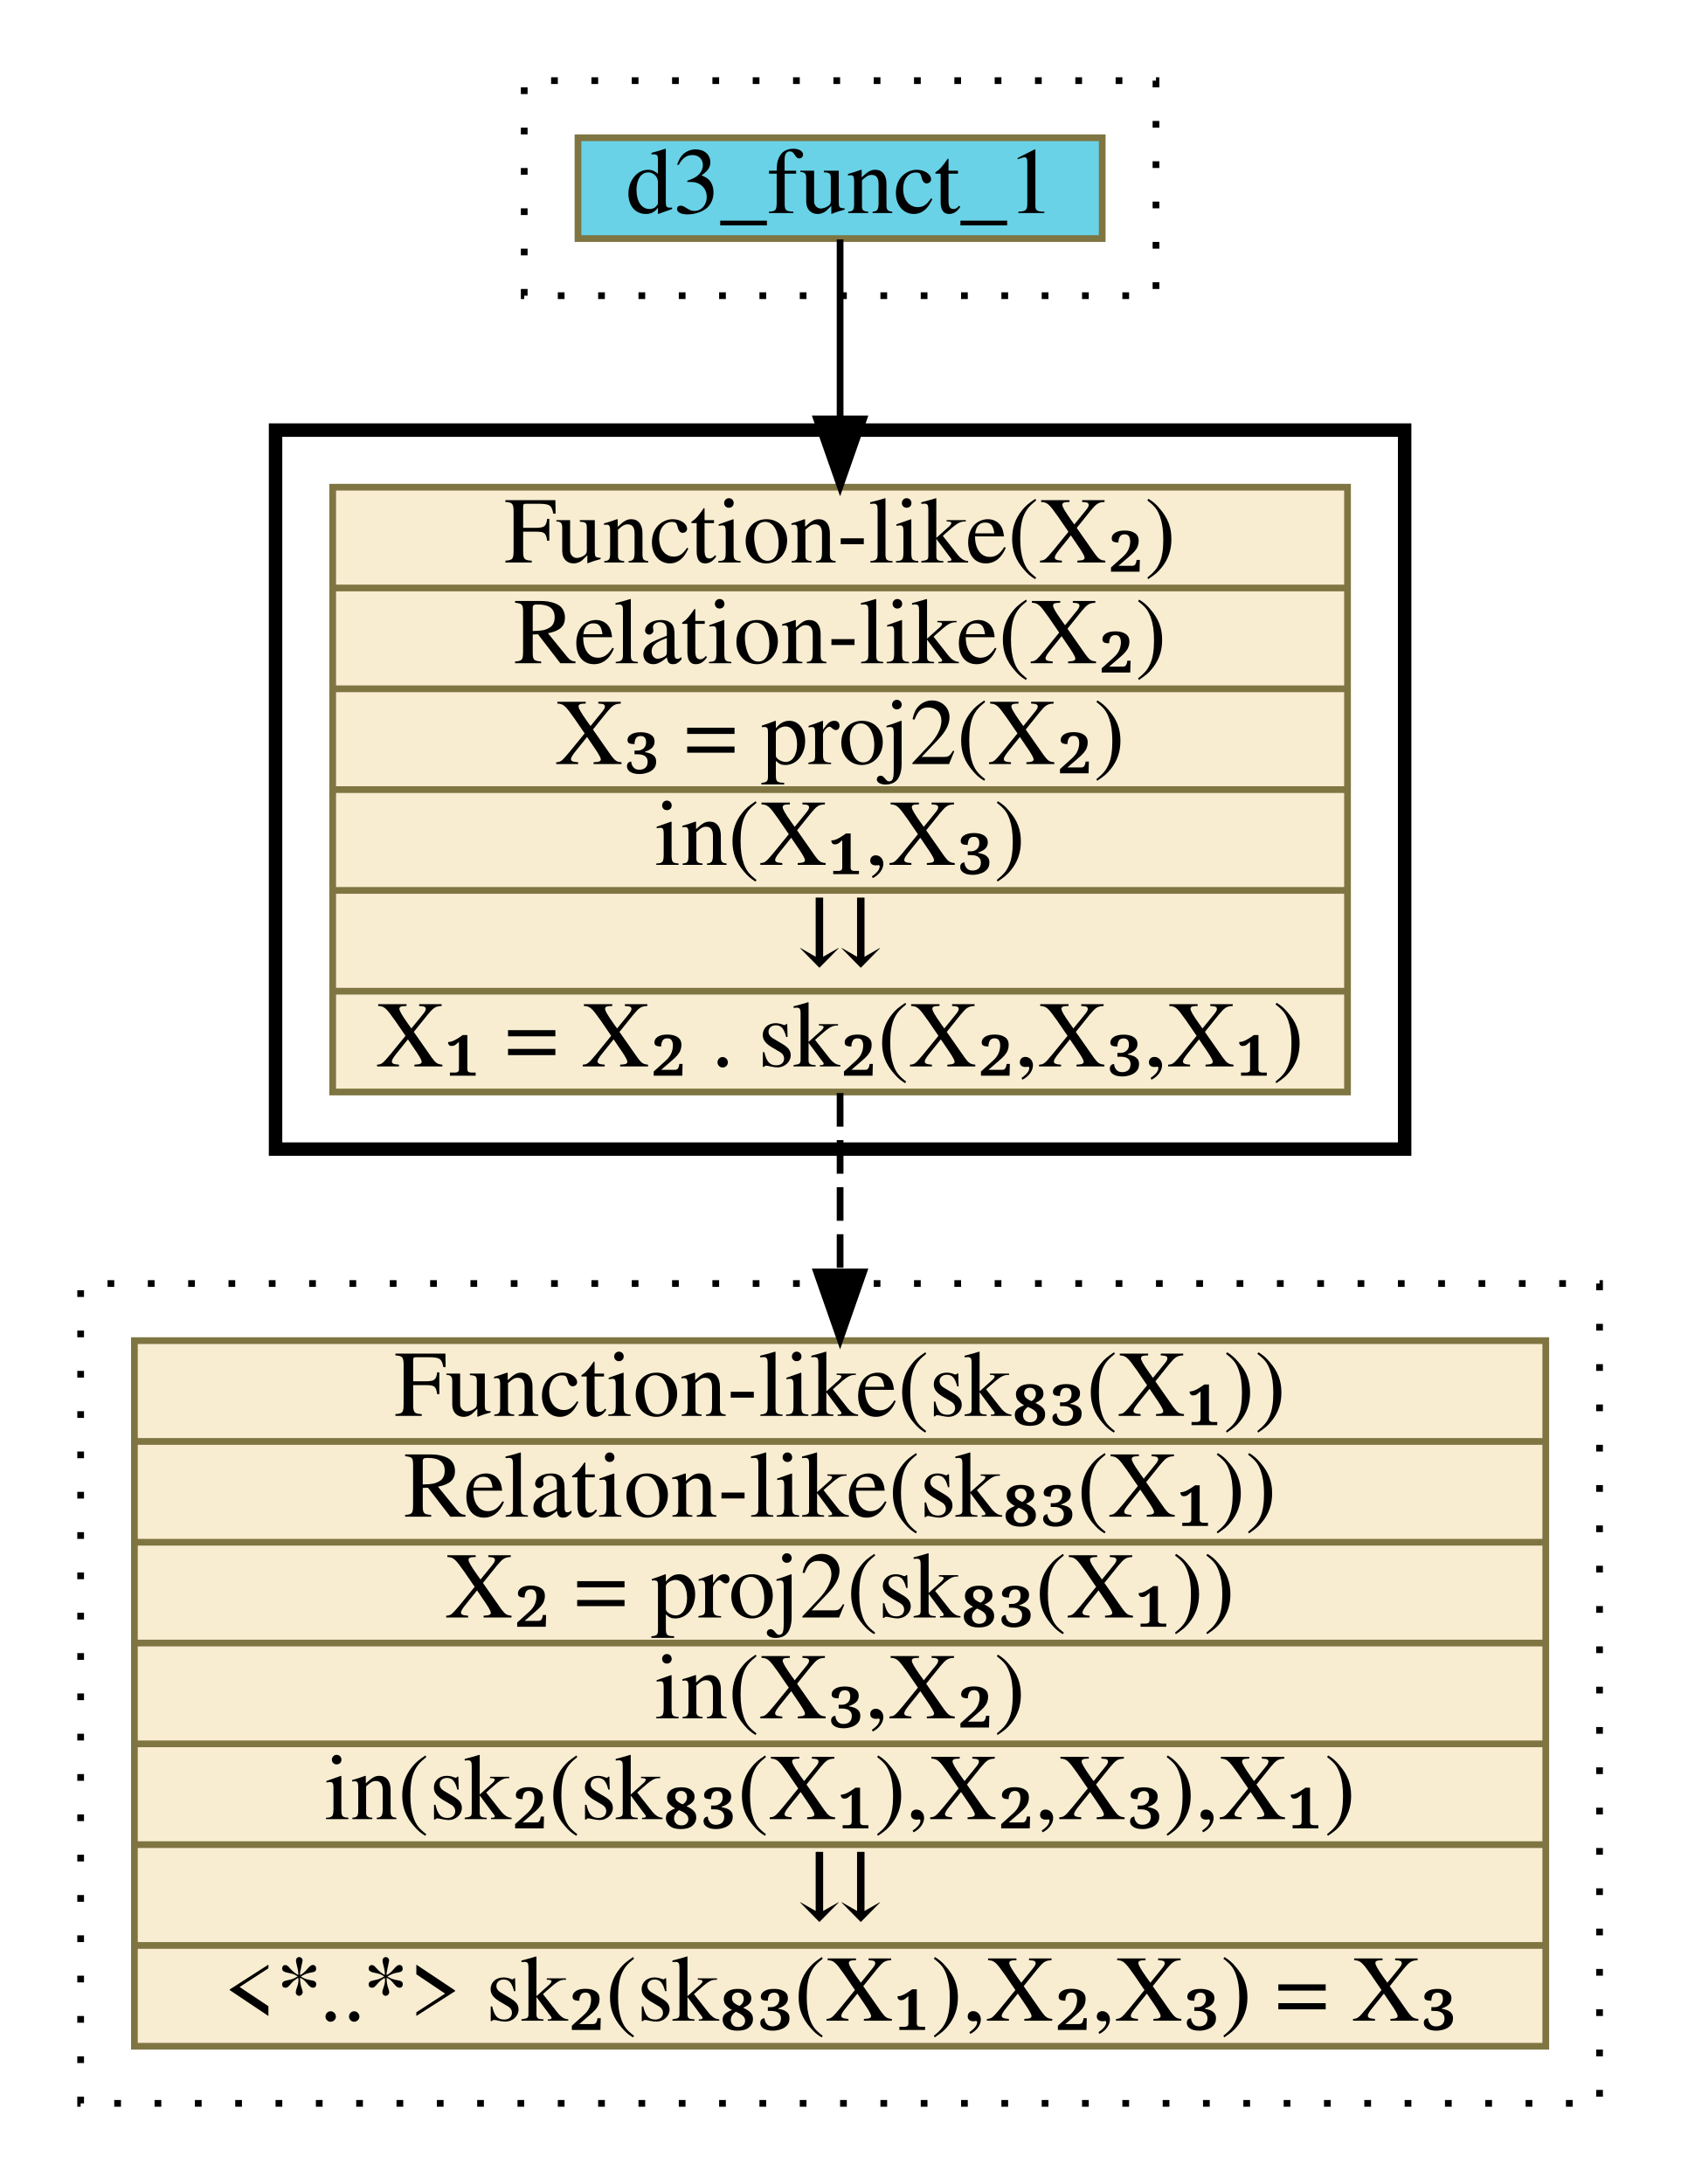
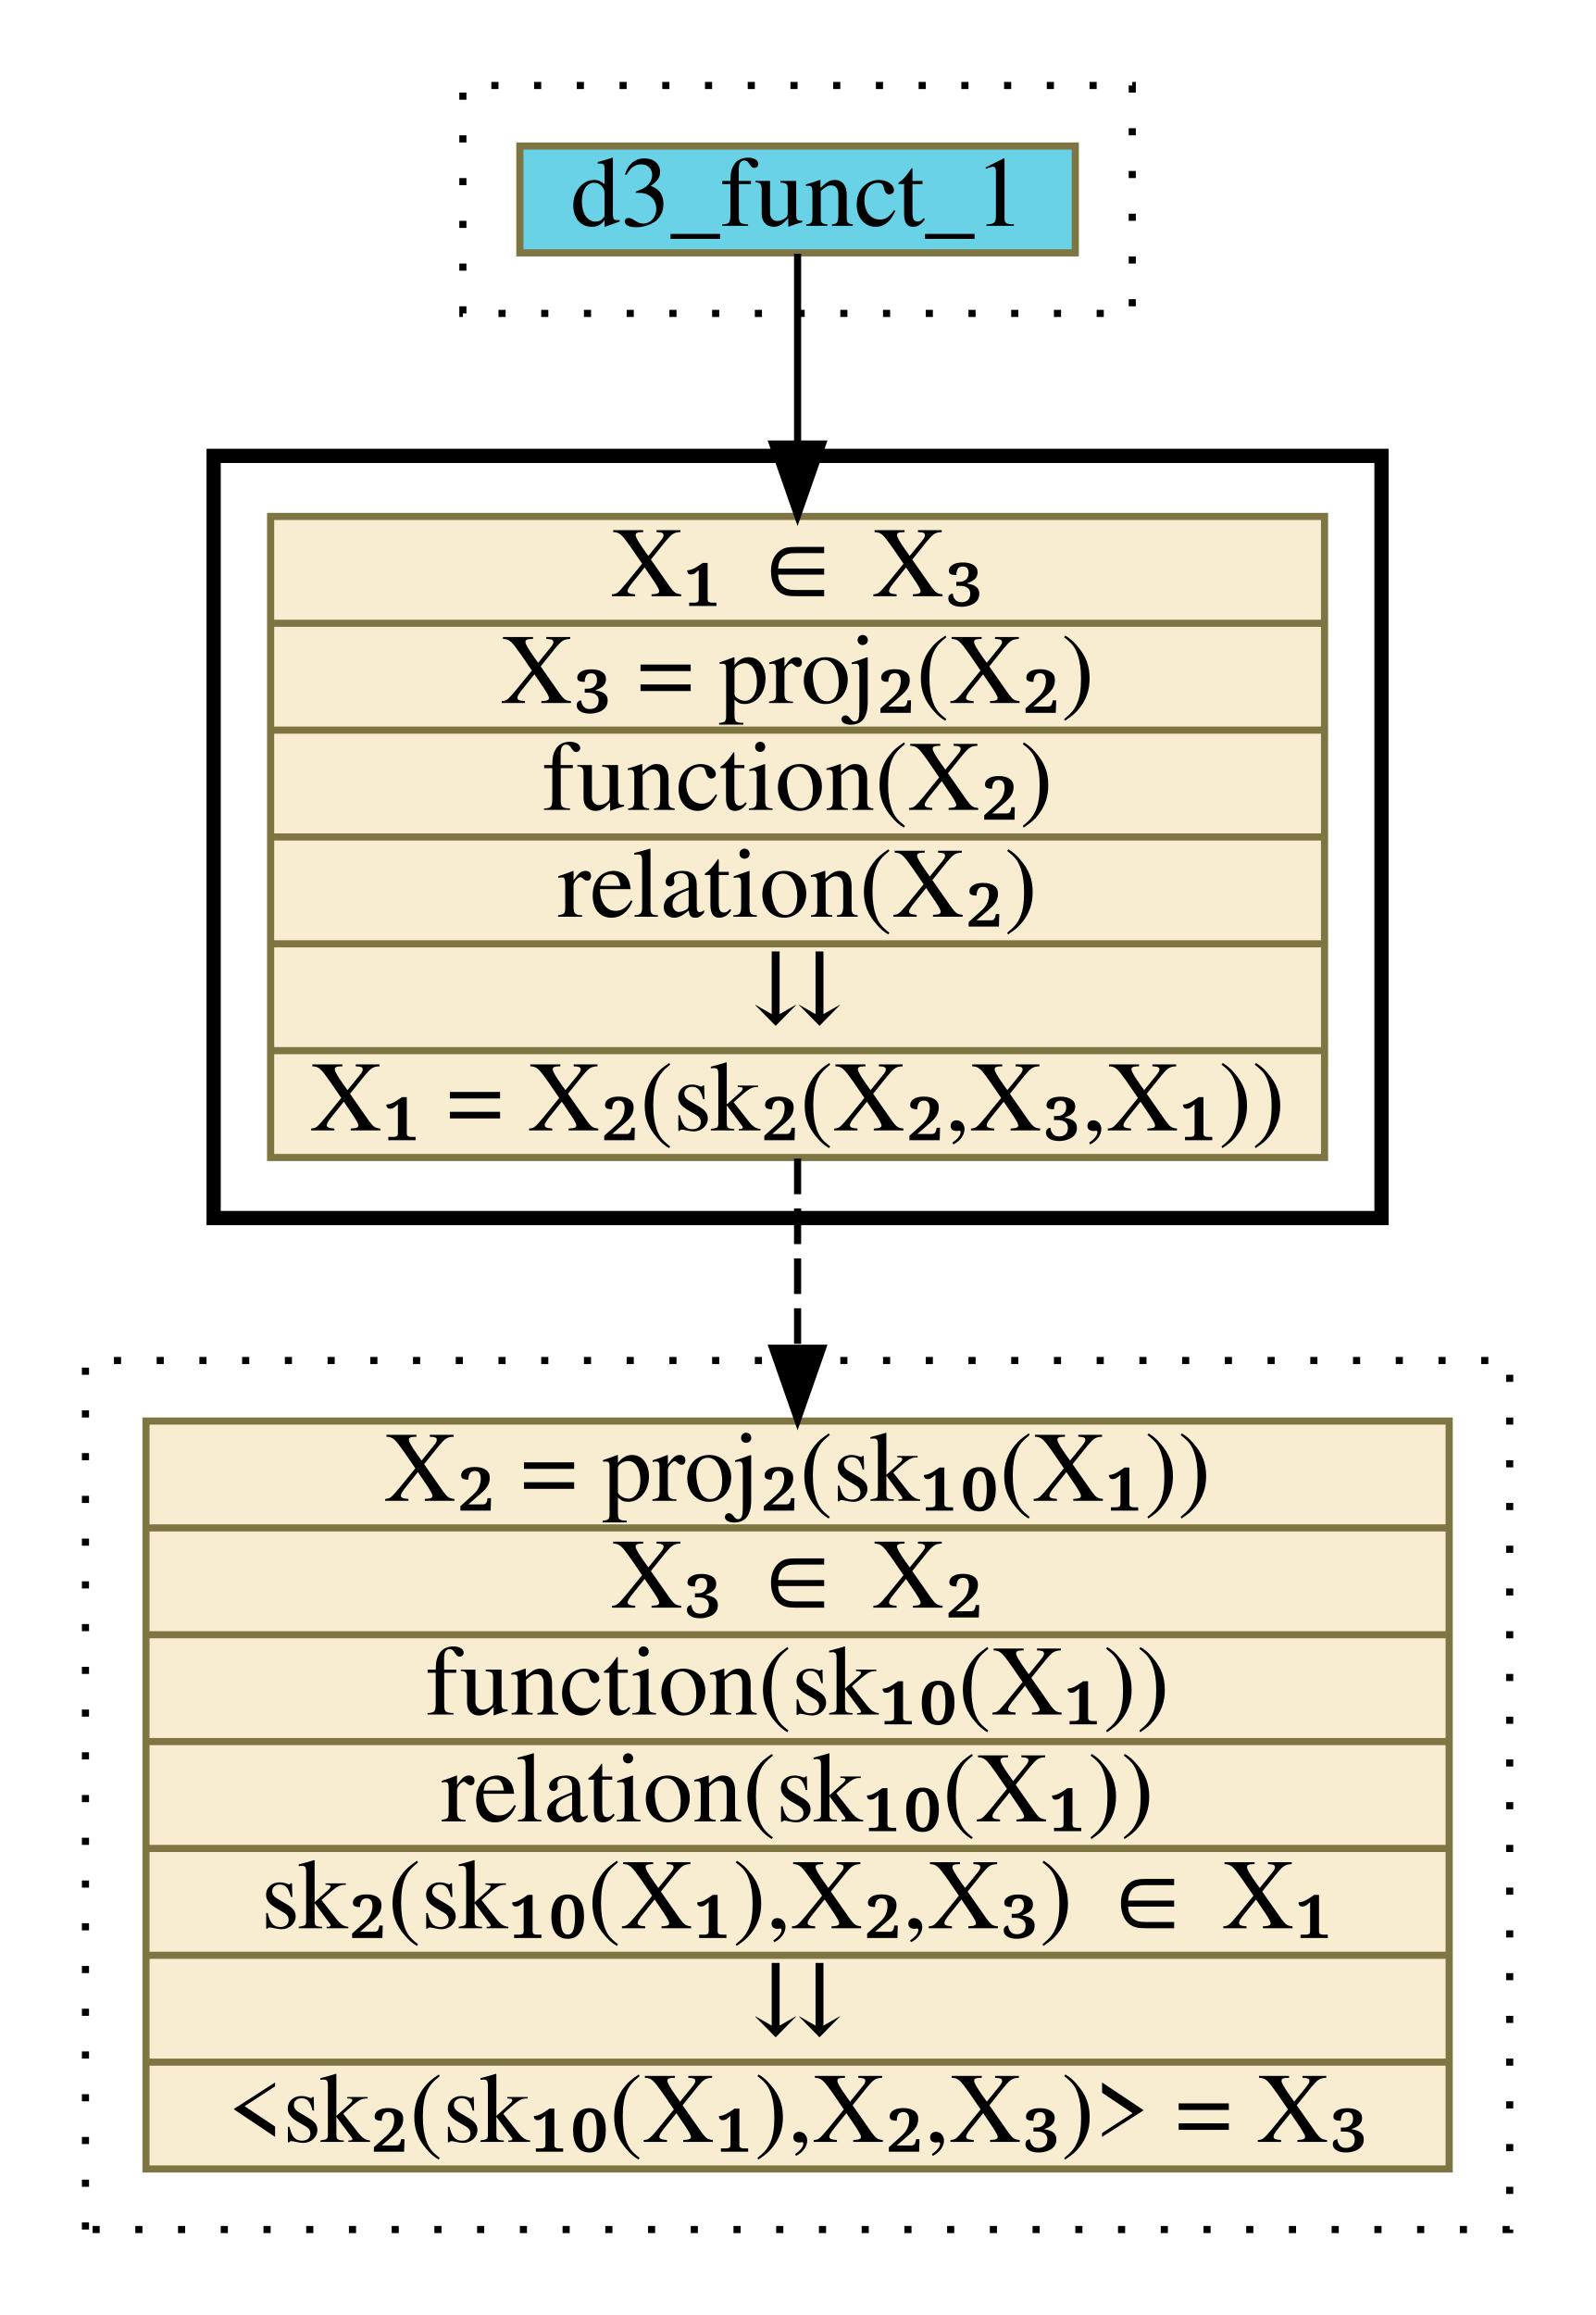
- <svg xmlns="http://www.w3.org/2000/svg" xmlns:xlink="http://www.w3.org/1999/xlink" width="250pt" height="325pt" viewBox="0.00 0.00 250.00 325.00">
+ <svg xmlns="http://www.w3.org/2000/svg" xmlns:xlink="http://www.w3.org/1999/xlink" width="224pt" height="325pt" viewBox="0.00 0.00 224.00 325.00">
  <g id="graph0" class="graph" transform="scale(1 1) rotate(0) translate(4 321)">
    <g id="clust1" class="cluster">
-       <polygon fill="transparent" stroke="black" stroke-dasharray="1,5" points="74,-277 74,-309 168,-309 168,-277 74,-277" />
+       <polygon fill="transparent" stroke="black" stroke-dasharray="1,5" points="61,-277 61,-309 155,-309 155,-277 61,-277" />
    </g>
    <g id="clust2" class="cluster">
-       <polygon fill="transparent" stroke="black" stroke-width="2" points="37,-150 37,-257 205,-257 205,-150 37,-150" />
+       <polygon fill="transparent" stroke="black" stroke-width="2" points="26,-150 26,-257 190,-257 190,-150 26,-150" />
    </g>
    <g id="clust3" class="cluster">
-       <polygon fill="transparent" stroke="black" stroke-dasharray="1,5" points="8,-8 8,-130 234,-130 234,-8 8,-8" />
+       <polygon fill="transparent" stroke="black" stroke-dasharray="1,5" points="8,-8 8,-130 208,-130 208,-8 8,-8" />
    </g>
    <g id="node1" class="node">
      <g id="a_node1">
        <a xlink:href="d3_funct_1.html" xlink:title="d3_funct_1" target="_parent">
-           <polygon fill="#69d2e7" stroke="#7f7542" points="82,-285.5 82,-300.5 160,-300.5 160,-285.5 82,-285.5" />
-           <text text-anchor="middle" x="121" y="-289.3" font-family="Times,serif" font-size="14.00">d3_funct_1</text>
+           <polygon fill="#69d2e7" stroke="#7f7542" points="69,-285.5 69,-300.5 147,-300.5 147,-285.5 69,-285.5" />
+           <text text-anchor="middle" x="108" y="-289.3" font-family="Times,serif" font-size="14.00">d3_funct_1</text>
        </a>
      </g>
    </g>
    <g id="node2" class="node">
      <g id="a_node2">
-         <a xlink:href="c_0_46.html" xlink:title="{Function-like(X₂)|Relation-like(X₂)|X₃ = proj2(X₂)|in(X₁,X₃)|⇊|X₁ = X₂ . sk₂(X₂,X₃,X₁)}" target="_parent">
-           <polygon fill="#f8edd1" stroke="#7f7542" points="45.5,-158.5 45.5,-248.5 196.5,-248.5 196.5,-158.5 45.5,-158.5" />
-           <text text-anchor="middle" x="121" y="-237.3" font-family="Times,serif" font-size="14.00">Function-like(X₂)</text>
-           <polyline fill="none" stroke="#7f7542" points="45.5,-233.5 196.5,-233.5 " />
-           <text text-anchor="middle" x="121" y="-222.3" font-family="Times,serif" font-size="14.00">Relation-like(X₂)</text>
-           <polyline fill="none" stroke="#7f7542" points="45.5,-218.5 196.5,-218.5 " />
-           <text text-anchor="middle" x="121" y="-207.3" font-family="Times,serif" font-size="14.00">X₃ = proj2(X₂)</text>
-           <polyline fill="none" stroke="#7f7542" points="45.5,-203.5 196.5,-203.5 " />
-           <text text-anchor="middle" x="121" y="-192.3" font-family="Times,serif" font-size="14.00">in(X₁,X₃)</text>
-           <polyline fill="none" stroke="#7f7542" points="45.5,-188.5 196.5,-188.5 " />
-           <text text-anchor="middle" x="121" y="-177.3" font-family="Times,serif" font-size="14.00">⇊</text>
-           <polyline fill="none" stroke="#7f7542" points="45.5,-173.5 196.5,-173.5 " />
-           <text text-anchor="middle" x="121" y="-162.3" font-family="Times,serif" font-size="14.00">X₁ = X₂ . sk₂(X₂,X₃,X₁)</text>
+         <a xlink:href="c_0_46.html" xlink:title="{X₁ ∈ X₃|X₃ = proj₂(X₂)|function(X₂)|relation(X₂)|⇊|X₁ = X₂(sk₂(X₂,X₃,X₁))}" target="_parent">
+           <polygon fill="#f8edd1" stroke="#7f7542" points="34,-158.5 34,-248.5 182,-248.5 182,-158.5 34,-158.5" />
+           <text text-anchor="middle" x="108" y="-237.3" font-family="Times,serif" font-size="14.00">X₁ ∈ X₃</text>
+           <polyline fill="none" stroke="#7f7542" points="34,-233.5 182,-233.5 " />
+           <text text-anchor="middle" x="108" y="-222.3" font-family="Times,serif" font-size="14.00">X₃ = proj₂(X₂)</text>
+           <polyline fill="none" stroke="#7f7542" points="34,-218.5 182,-218.5 " />
+           <text text-anchor="middle" x="108" y="-207.3" font-family="Times,serif" font-size="14.00">function(X₂)</text>
+           <polyline fill="none" stroke="#7f7542" points="34,-203.5 182,-203.5 " />
+           <text text-anchor="middle" x="108" y="-192.3" font-family="Times,serif" font-size="14.00">relation(X₂)</text>
+           <polyline fill="none" stroke="#7f7542" points="34,-188.5 182,-188.5 " />
+           <text text-anchor="middle" x="108" y="-177.3" font-family="Times,serif" font-size="14.00">⇊</text>
+           <polyline fill="none" stroke="#7f7542" points="34,-173.5 182,-173.5 " />
+           <text text-anchor="middle" x="108" y="-162.3" font-family="Times,serif" font-size="14.00">X₁ = X₂(sk₂(X₂,X₃,X₁))</text>
        </a>
      </g>
    </g>
    <g id="edge1" class="edge">
-       <path fill="none" stroke="black" d="M121,-285.37C121,-285.37 121,-258.66 121,-258.66" />
-       <polygon fill="black" stroke="black" points="124.5,-258.66 121,-248.66 117.5,-258.66 124.5,-258.66" />
+       <path fill="none" stroke="black" d="M108,-285.37C108,-285.37 108,-258.66 108,-258.66" />
+       <polygon fill="black" stroke="black" points="111.5,-258.66 108,-248.66 104.5,-258.66 111.5,-258.66" />
    </g>
    <g id="node3" class="node">
      <g id="a_node3">
-         <a xlink:href="c_0_63.html" xlink:title="{Function-like(sk₈₃(X₁))|Relation-like(sk₈₃(X₁))|X₂ = proj2(sk₈₃(X₁))|in(X₃,X₂)|in(sk₂(sk₈₃(X₁),X₂,X₃),X₁)|⇊| &amp;lt;*..*&amp;gt; sk₂(sk₈₃(X₁),X₂,X₃) = X₃}" target="_parent">
-           <polygon fill="#f8edd1" stroke="#7f7542" points="16,-16.5 16,-121.5 226,-121.5 226,-16.5 16,-16.5" />
-           <text text-anchor="middle" x="121" y="-110.3" font-family="Times,serif" font-size="14.00">Function-like(sk₈₃(X₁))</text>
-           <polyline fill="none" stroke="#7f7542" points="16,-106.5 226,-106.5 " />
-           <text text-anchor="middle" x="121" y="-95.3" font-family="Times,serif" font-size="14.00">Relation-like(sk₈₃(X₁))</text>
-           <polyline fill="none" stroke="#7f7542" points="16,-91.5 226,-91.5 " />
-           <text text-anchor="middle" x="121" y="-80.3" font-family="Times,serif" font-size="14.00">X₂ = proj2(sk₈₃(X₁))</text>
-           <polyline fill="none" stroke="#7f7542" points="16,-76.5 226,-76.5 " />
-           <text text-anchor="middle" x="121" y="-65.3" font-family="Times,serif" font-size="14.00">in(X₃,X₂)</text>
-           <polyline fill="none" stroke="#7f7542" points="16,-61.5 226,-61.5 " />
-           <text text-anchor="middle" x="121" y="-50.3" font-family="Times,serif" font-size="14.00">in(sk₂(sk₈₃(X₁),X₂,X₃),X₁)</text>
-           <polyline fill="none" stroke="#7f7542" points="16,-46.5 226,-46.5 " />
-           <text text-anchor="middle" x="121" y="-35.3" font-family="Times,serif" font-size="14.00">⇊</text>
-           <polyline fill="none" stroke="#7f7542" points="16,-31.5 226,-31.5 " />
-           <text text-anchor="middle" x="121" y="-20.3" font-family="Times,serif" font-size="14.00">&lt;*..*&gt; sk₂(sk₈₃(X₁),X₂,X₃) = X₃</text>
+         <a xlink:href="c_0_63.html" xlink:title="{X₂ = proj₂(sk₁₀(X₁))|X₃ ∈ X₂|function(sk₁₀(X₁))|relation(sk₁₀(X₁))|sk₂(sk₁₀(X₁),X₂,X₃) ∈ X₁|⇊|&amp;lt;sk₂(sk₁₀(X₁),X₂,X₃)&amp;gt; = X₃}" target="_parent">
+           <polygon fill="#f8edd1" stroke="#7f7542" points="16.5,-16.5 16.5,-121.5 199.5,-121.5 199.5,-16.5 16.5,-16.5" />
+           <text text-anchor="middle" x="108" y="-110.3" font-family="Times,serif" font-size="14.00">X₂ = proj₂(sk₁₀(X₁))</text>
+           <polyline fill="none" stroke="#7f7542" points="16.5,-106.5 199.5,-106.5 " />
+           <text text-anchor="middle" x="108" y="-95.3" font-family="Times,serif" font-size="14.00">X₃ ∈ X₂</text>
+           <polyline fill="none" stroke="#7f7542" points="16.5,-91.5 199.5,-91.5 " />
+           <text text-anchor="middle" x="108" y="-80.3" font-family="Times,serif" font-size="14.00">function(sk₁₀(X₁))</text>
+           <polyline fill="none" stroke="#7f7542" points="16.5,-76.5 199.5,-76.5 " />
+           <text text-anchor="middle" x="108" y="-65.3" font-family="Times,serif" font-size="14.00">relation(sk₁₀(X₁))</text>
+           <polyline fill="none" stroke="#7f7542" points="16.5,-61.5 199.5,-61.5 " />
+           <text text-anchor="middle" x="108" y="-50.3" font-family="Times,serif" font-size="14.00">sk₂(sk₁₀(X₁),X₂,X₃) ∈ X₁</text>
+           <polyline fill="none" stroke="#7f7542" points="16.5,-46.5 199.5,-46.5 " />
+           <text text-anchor="middle" x="108" y="-35.3" font-family="Times,serif" font-size="14.00">⇊</text>
+           <polyline fill="none" stroke="#7f7542" points="16.5,-31.5 199.5,-31.5 " />
+           <text text-anchor="middle" x="108" y="-20.3" font-family="Times,serif" font-size="14.00">&lt;sk₂(sk₁₀(X₁),X₂,X₃)&gt; = X₃</text>
        </a>
      </g>
    </g>
    <g id="edge2" class="edge">
-       <path fill="none" stroke="black" stroke-dasharray="5,2" d="M121,-158.34C121,-158.34 121,-131.72 121,-131.72" />
-       <polygon fill="black" stroke="black" points="124.5,-131.72 121,-121.72 117.5,-131.72 124.5,-131.72" />
+       <path fill="none" stroke="black" stroke-dasharray="5,2" d="M108,-158.34C108,-158.34 108,-131.72 108,-131.72" />
+       <polygon fill="black" stroke="black" points="111.5,-131.72 108,-121.72 104.5,-131.72 111.5,-131.72" />
    </g>
  </g>
</svg>
